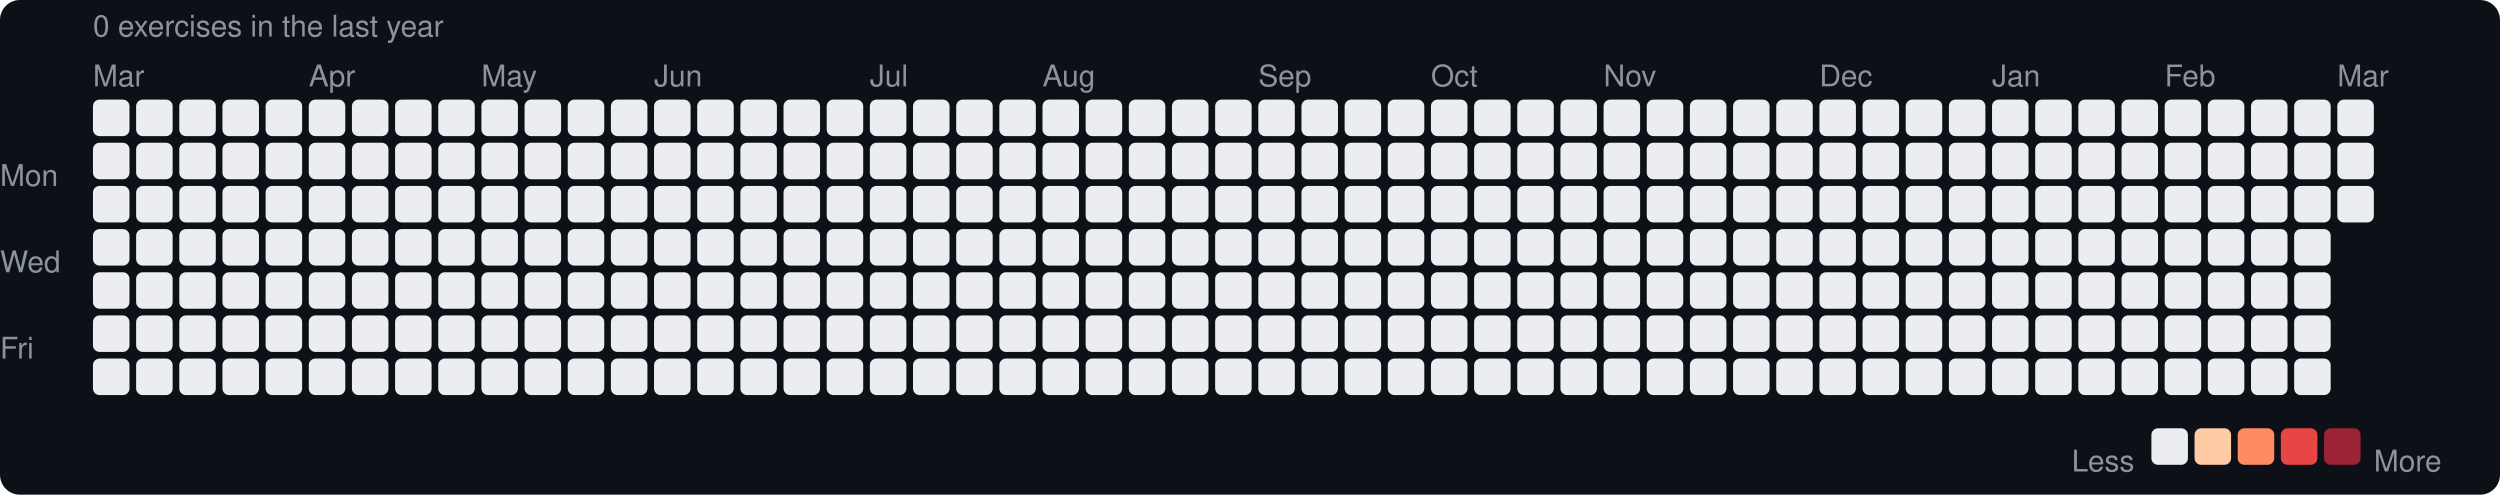
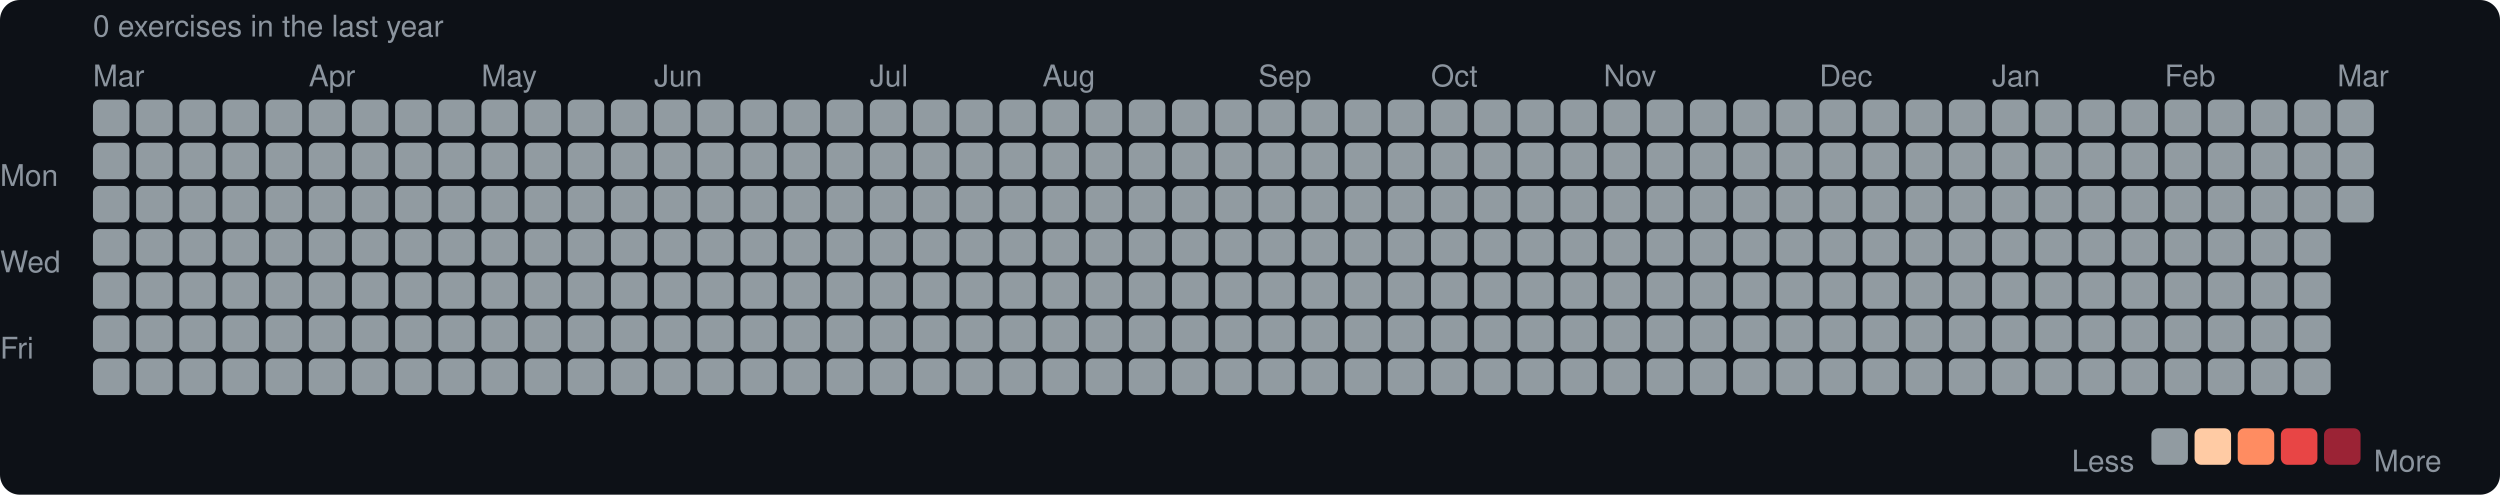
<svg xmlns="http://www.w3.org/2000/svg" width="753" height="149" viewBox="0 0 753 149">
  <rect width="753" height="149" rx="6" fill="#0d1117" />
  <style>text { font-family: -apple-system, BlinkMacSystemFont, "Segoe UI", Helvetica, Arial, sans-serif; fill: #8b949e; font-size: 9px; }</style>
  <text x="28" y="11" font-size="9">0 exercises in the last year</text>
  <text x="28" y="26">Mar</text>
  <text x="93" y="26">Apr</text>
  <text x="145" y="26">May</text>
  <text x="197" y="26">Jun</text>
  <text x="262" y="26">Jul</text>
  <text x="314" y="26">Aug</text>
  <text x="379" y="26">Sep</text>
  <text x="431" y="26">Oct</text>
  <text x="483" y="26">Nov</text>
  <text x="548" y="26">Dec</text>
  <text x="600" y="26">Jan</text>
  <text x="652" y="26">Feb</text>
  <text x="704" y="26">Mar</text>
  <text x="0" y="53" dominant-baseline="middle">Mon</text>
  <text x="0" y="79" dominant-baseline="middle">Wed</text>
  <text x="0" y="105" dominant-baseline="middle">Fri</text>
-   <rect x="28" y="30" width="11" height="11" rx="2" fill="#ebedf0" />
-   <rect x="28" y="43" width="11" height="11" rx="2" fill="#ebedf0" />
-   <rect x="28" y="56" width="11" height="11" rx="2" fill="#ebedf0" />
-   <rect x="28" y="69" width="11" height="11" rx="2" fill="#ebedf0" />
-   <rect x="28" y="82" width="11" height="11" rx="2" fill="#ebedf0" />
-   <rect x="28" y="95" width="11" height="11" rx="2" fill="#ebedf0" />
-   <rect x="28" y="108" width="11" height="11" rx="2" fill="#ebedf0" />
-   <rect x="41" y="30" width="11" height="11" rx="2" fill="#ebedf0" />
-   <rect x="41" y="43" width="11" height="11" rx="2" fill="#ebedf0" />
-   <rect x="41" y="56" width="11" height="11" rx="2" fill="#ebedf0" />
-   <rect x="41" y="69" width="11" height="11" rx="2" fill="#ebedf0" />
-   <rect x="41" y="82" width="11" height="11" rx="2" fill="#ebedf0" />
-   <rect x="41" y="95" width="11" height="11" rx="2" fill="#ebedf0" />
-   <rect x="41" y="108" width="11" height="11" rx="2" fill="#ebedf0" />
-   <rect x="54" y="30" width="11" height="11" rx="2" fill="#ebedf0" />
-   <rect x="54" y="43" width="11" height="11" rx="2" fill="#ebedf0" />
-   <rect x="54" y="56" width="11" height="11" rx="2" fill="#ebedf0" />
-   <rect x="54" y="69" width="11" height="11" rx="2" fill="#ebedf0" />
-   <rect x="54" y="82" width="11" height="11" rx="2" fill="#ebedf0" />
-   <rect x="54" y="95" width="11" height="11" rx="2" fill="#ebedf0" />
-   <rect x="54" y="108" width="11" height="11" rx="2" fill="#ebedf0" />
-   <rect x="67" y="30" width="11" height="11" rx="2" fill="#ebedf0" />
-   <rect x="67" y="43" width="11" height="11" rx="2" fill="#ebedf0" />
-   <rect x="67" y="56" width="11" height="11" rx="2" fill="#ebedf0" />
-   <rect x="67" y="69" width="11" height="11" rx="2" fill="#ebedf0" />
-   <rect x="67" y="82" width="11" height="11" rx="2" fill="#ebedf0" />
-   <rect x="67" y="95" width="11" height="11" rx="2" fill="#ebedf0" />
-   <rect x="67" y="108" width="11" height="11" rx="2" fill="#ebedf0" />
-   <rect x="80" y="30" width="11" height="11" rx="2" fill="#ebedf0" />
-   <rect x="80" y="43" width="11" height="11" rx="2" fill="#ebedf0" />
-   <rect x="80" y="56" width="11" height="11" rx="2" fill="#ebedf0" />
-   <rect x="80" y="69" width="11" height="11" rx="2" fill="#ebedf0" />
-   <rect x="80" y="82" width="11" height="11" rx="2" fill="#ebedf0" />
-   <rect x="80" y="95" width="11" height="11" rx="2" fill="#ebedf0" />
-   <rect x="80" y="108" width="11" height="11" rx="2" fill="#ebedf0" />
-   <rect x="93" y="30" width="11" height="11" rx="2" fill="#ebedf0" />
-   <rect x="93" y="43" width="11" height="11" rx="2" fill="#ebedf0" />
-   <rect x="93" y="56" width="11" height="11" rx="2" fill="#ebedf0" />
-   <rect x="93" y="69" width="11" height="11" rx="2" fill="#ebedf0" />
-   <rect x="93" y="82" width="11" height="11" rx="2" fill="#ebedf0" />
-   <rect x="93" y="95" width="11" height="11" rx="2" fill="#ebedf0" />
-   <rect x="93" y="108" width="11" height="11" rx="2" fill="#ebedf0" />
-   <rect x="106" y="30" width="11" height="11" rx="2" fill="#ebedf0" />
-   <rect x="106" y="43" width="11" height="11" rx="2" fill="#ebedf0" />
-   <rect x="106" y="56" width="11" height="11" rx="2" fill="#ebedf0" />
-   <rect x="106" y="69" width="11" height="11" rx="2" fill="#ebedf0" />
-   <rect x="106" y="82" width="11" height="11" rx="2" fill="#ebedf0" />
-   <rect x="106" y="95" width="11" height="11" rx="2" fill="#ebedf0" />
-   <rect x="106" y="108" width="11" height="11" rx="2" fill="#ebedf0" />
-   <rect x="119" y="30" width="11" height="11" rx="2" fill="#ebedf0" />
-   <rect x="119" y="43" width="11" height="11" rx="2" fill="#ebedf0" />
-   <rect x="119" y="56" width="11" height="11" rx="2" fill="#ebedf0" />
-   <rect x="119" y="69" width="11" height="11" rx="2" fill="#ebedf0" />
-   <rect x="119" y="82" width="11" height="11" rx="2" fill="#ebedf0" />
-   <rect x="119" y="95" width="11" height="11" rx="2" fill="#ebedf0" />
-   <rect x="119" y="108" width="11" height="11" rx="2" fill="#ebedf0" />
-   <rect x="132" y="30" width="11" height="11" rx="2" fill="#ebedf0" />
-   <rect x="132" y="43" width="11" height="11" rx="2" fill="#ebedf0" />
-   <rect x="132" y="56" width="11" height="11" rx="2" fill="#ebedf0" />
-   <rect x="132" y="69" width="11" height="11" rx="2" fill="#ebedf0" />
-   <rect x="132" y="82" width="11" height="11" rx="2" fill="#ebedf0" />
-   <rect x="132" y="95" width="11" height="11" rx="2" fill="#ebedf0" />
-   <rect x="132" y="108" width="11" height="11" rx="2" fill="#ebedf0" />
-   <rect x="145" y="30" width="11" height="11" rx="2" fill="#ebedf0" />
-   <rect x="145" y="43" width="11" height="11" rx="2" fill="#ebedf0" />
-   <rect x="145" y="56" width="11" height="11" rx="2" fill="#ebedf0" />
-   <rect x="145" y="69" width="11" height="11" rx="2" fill="#ebedf0" />
-   <rect x="145" y="82" width="11" height="11" rx="2" fill="#ebedf0" />
-   <rect x="145" y="95" width="11" height="11" rx="2" fill="#ebedf0" />
-   <rect x="145" y="108" width="11" height="11" rx="2" fill="#ebedf0" />
-   <rect x="158" y="30" width="11" height="11" rx="2" fill="#ebedf0" />
-   <rect x="158" y="43" width="11" height="11" rx="2" fill="#ebedf0" />
-   <rect x="158" y="56" width="11" height="11" rx="2" fill="#ebedf0" />
-   <rect x="158" y="69" width="11" height="11" rx="2" fill="#ebedf0" />
-   <rect x="158" y="82" width="11" height="11" rx="2" fill="#ebedf0" />
-   <rect x="158" y="95" width="11" height="11" rx="2" fill="#ebedf0" />
-   <rect x="158" y="108" width="11" height="11" rx="2" fill="#ebedf0" />
-   <rect x="171" y="30" width="11" height="11" rx="2" fill="#ebedf0" />
-   <rect x="171" y="43" width="11" height="11" rx="2" fill="#ebedf0" />
-   <rect x="171" y="56" width="11" height="11" rx="2" fill="#ebedf0" />
-   <rect x="171" y="69" width="11" height="11" rx="2" fill="#ebedf0" />
-   <rect x="171" y="82" width="11" height="11" rx="2" fill="#ebedf0" />
-   <rect x="171" y="95" width="11" height="11" rx="2" fill="#ebedf0" />
-   <rect x="171" y="108" width="11" height="11" rx="2" fill="#ebedf0" />
-   <rect x="184" y="30" width="11" height="11" rx="2" fill="#ebedf0" />
-   <rect x="184" y="43" width="11" height="11" rx="2" fill="#ebedf0" />
-   <rect x="184" y="56" width="11" height="11" rx="2" fill="#ebedf0" />
-   <rect x="184" y="69" width="11" height="11" rx="2" fill="#ebedf0" />
-   <rect x="184" y="82" width="11" height="11" rx="2" fill="#ebedf0" />
-   <rect x="184" y="95" width="11" height="11" rx="2" fill="#ebedf0" />
-   <rect x="184" y="108" width="11" height="11" rx="2" fill="#ebedf0" />
-   <rect x="197" y="30" width="11" height="11" rx="2" fill="#ebedf0" />
-   <rect x="197" y="43" width="11" height="11" rx="2" fill="#ebedf0" />
-   <rect x="197" y="56" width="11" height="11" rx="2" fill="#ebedf0" />
-   <rect x="197" y="69" width="11" height="11" rx="2" fill="#ebedf0" />
-   <rect x="197" y="82" width="11" height="11" rx="2" fill="#ebedf0" />
-   <rect x="197" y="95" width="11" height="11" rx="2" fill="#ebedf0" />
-   <rect x="197" y="108" width="11" height="11" rx="2" fill="#ebedf0" />
-   <rect x="210" y="30" width="11" height="11" rx="2" fill="#ebedf0" />
-   <rect x="210" y="43" width="11" height="11" rx="2" fill="#ebedf0" />
-   <rect x="210" y="56" width="11" height="11" rx="2" fill="#ebedf0" />
-   <rect x="210" y="69" width="11" height="11" rx="2" fill="#ebedf0" />
-   <rect x="210" y="82" width="11" height="11" rx="2" fill="#ebedf0" />
-   <rect x="210" y="95" width="11" height="11" rx="2" fill="#ebedf0" />
-   <rect x="210" y="108" width="11" height="11" rx="2" fill="#ebedf0" />
-   <rect x="223" y="30" width="11" height="11" rx="2" fill="#ebedf0" />
-   <rect x="223" y="43" width="11" height="11" rx="2" fill="#ebedf0" />
-   <rect x="223" y="56" width="11" height="11" rx="2" fill="#ebedf0" />
-   <rect x="223" y="69" width="11" height="11" rx="2" fill="#ebedf0" />
-   <rect x="223" y="82" width="11" height="11" rx="2" fill="#ebedf0" />
-   <rect x="223" y="95" width="11" height="11" rx="2" fill="#ebedf0" />
-   <rect x="223" y="108" width="11" height="11" rx="2" fill="#ebedf0" />
-   <rect x="236" y="30" width="11" height="11" rx="2" fill="#ebedf0" />
-   <rect x="236" y="43" width="11" height="11" rx="2" fill="#ebedf0" />
-   <rect x="236" y="56" width="11" height="11" rx="2" fill="#ebedf0" />
-   <rect x="236" y="69" width="11" height="11" rx="2" fill="#ebedf0" />
-   <rect x="236" y="82" width="11" height="11" rx="2" fill="#ebedf0" />
-   <rect x="236" y="95" width="11" height="11" rx="2" fill="#ebedf0" />
-   <rect x="236" y="108" width="11" height="11" rx="2" fill="#ebedf0" />
-   <rect x="249" y="30" width="11" height="11" rx="2" fill="#ebedf0" />
-   <rect x="249" y="43" width="11" height="11" rx="2" fill="#ebedf0" />
-   <rect x="249" y="56" width="11" height="11" rx="2" fill="#ebedf0" />
-   <rect x="249" y="69" width="11" height="11" rx="2" fill="#ebedf0" />
-   <rect x="249" y="82" width="11" height="11" rx="2" fill="#ebedf0" />
-   <rect x="249" y="95" width="11" height="11" rx="2" fill="#ebedf0" />
-   <rect x="249" y="108" width="11" height="11" rx="2" fill="#ebedf0" />
-   <rect x="262" y="30" width="11" height="11" rx="2" fill="#ebedf0" />
-   <rect x="262" y="43" width="11" height="11" rx="2" fill="#ebedf0" />
-   <rect x="262" y="56" width="11" height="11" rx="2" fill="#ebedf0" />
-   <rect x="262" y="69" width="11" height="11" rx="2" fill="#ebedf0" />
-   <rect x="262" y="82" width="11" height="11" rx="2" fill="#ebedf0" />
-   <rect x="262" y="95" width="11" height="11" rx="2" fill="#ebedf0" />
-   <rect x="262" y="108" width="11" height="11" rx="2" fill="#ebedf0" />
-   <rect x="275" y="30" width="11" height="11" rx="2" fill="#ebedf0" />
-   <rect x="275" y="43" width="11" height="11" rx="2" fill="#ebedf0" />
-   <rect x="275" y="56" width="11" height="11" rx="2" fill="#ebedf0" />
-   <rect x="275" y="69" width="11" height="11" rx="2" fill="#ebedf0" />
-   <rect x="275" y="82" width="11" height="11" rx="2" fill="#ebedf0" />
-   <rect x="275" y="95" width="11" height="11" rx="2" fill="#ebedf0" />
-   <rect x="275" y="108" width="11" height="11" rx="2" fill="#ebedf0" />
-   <rect x="288" y="30" width="11" height="11" rx="2" fill="#ebedf0" />
-   <rect x="288" y="43" width="11" height="11" rx="2" fill="#ebedf0" />
-   <rect x="288" y="56" width="11" height="11" rx="2" fill="#ebedf0" />
-   <rect x="288" y="69" width="11" height="11" rx="2" fill="#ebedf0" />
-   <rect x="288" y="82" width="11" height="11" rx="2" fill="#ebedf0" />
-   <rect x="288" y="95" width="11" height="11" rx="2" fill="#ebedf0" />
-   <rect x="288" y="108" width="11" height="11" rx="2" fill="#ebedf0" />
-   <rect x="301" y="30" width="11" height="11" rx="2" fill="#ebedf0" />
-   <rect x="301" y="43" width="11" height="11" rx="2" fill="#ebedf0" />
-   <rect x="301" y="56" width="11" height="11" rx="2" fill="#ebedf0" />
-   <rect x="301" y="69" width="11" height="11" rx="2" fill="#ebedf0" />
-   <rect x="301" y="82" width="11" height="11" rx="2" fill="#ebedf0" />
-   <rect x="301" y="95" width="11" height="11" rx="2" fill="#ebedf0" />
-   <rect x="301" y="108" width="11" height="11" rx="2" fill="#ebedf0" />
-   <rect x="314" y="30" width="11" height="11" rx="2" fill="#ebedf0" />
-   <rect x="314" y="43" width="11" height="11" rx="2" fill="#ebedf0" />
-   <rect x="314" y="56" width="11" height="11" rx="2" fill="#ebedf0" />
-   <rect x="314" y="69" width="11" height="11" rx="2" fill="#ebedf0" />
-   <rect x="314" y="82" width="11" height="11" rx="2" fill="#ebedf0" />
-   <rect x="314" y="95" width="11" height="11" rx="2" fill="#ebedf0" />
-   <rect x="314" y="108" width="11" height="11" rx="2" fill="#ebedf0" />
-   <rect x="327" y="30" width="11" height="11" rx="2" fill="#ebedf0" />
-   <rect x="327" y="43" width="11" height="11" rx="2" fill="#ebedf0" />
-   <rect x="327" y="56" width="11" height="11" rx="2" fill="#ebedf0" />
-   <rect x="327" y="69" width="11" height="11" rx="2" fill="#ebedf0" />
-   <rect x="327" y="82" width="11" height="11" rx="2" fill="#ebedf0" />
-   <rect x="327" y="95" width="11" height="11" rx="2" fill="#ebedf0" />
-   <rect x="327" y="108" width="11" height="11" rx="2" fill="#ebedf0" />
-   <rect x="340" y="30" width="11" height="11" rx="2" fill="#ebedf0" />
-   <rect x="340" y="43" width="11" height="11" rx="2" fill="#ebedf0" />
-   <rect x="340" y="56" width="11" height="11" rx="2" fill="#ebedf0" />
-   <rect x="340" y="69" width="11" height="11" rx="2" fill="#ebedf0" />
-   <rect x="340" y="82" width="11" height="11" rx="2" fill="#ebedf0" />
-   <rect x="340" y="95" width="11" height="11" rx="2" fill="#ebedf0" />
-   <rect x="340" y="108" width="11" height="11" rx="2" fill="#ebedf0" />
-   <rect x="353" y="30" width="11" height="11" rx="2" fill="#ebedf0" />
-   <rect x="353" y="43" width="11" height="11" rx="2" fill="#ebedf0" />
-   <rect x="353" y="56" width="11" height="11" rx="2" fill="#ebedf0" />
-   <rect x="353" y="69" width="11" height="11" rx="2" fill="#ebedf0" />
-   <rect x="353" y="82" width="11" height="11" rx="2" fill="#ebedf0" />
-   <rect x="353" y="95" width="11" height="11" rx="2" fill="#ebedf0" />
-   <rect x="353" y="108" width="11" height="11" rx="2" fill="#ebedf0" />
-   <rect x="366" y="30" width="11" height="11" rx="2" fill="#ebedf0" />
-   <rect x="366" y="43" width="11" height="11" rx="2" fill="#ebedf0" />
-   <rect x="366" y="56" width="11" height="11" rx="2" fill="#ebedf0" />
-   <rect x="366" y="69" width="11" height="11" rx="2" fill="#ebedf0" />
-   <rect x="366" y="82" width="11" height="11" rx="2" fill="#ebedf0" />
-   <rect x="366" y="95" width="11" height="11" rx="2" fill="#ebedf0" />
-   <rect x="366" y="108" width="11" height="11" rx="2" fill="#ebedf0" />
-   <rect x="379" y="30" width="11" height="11" rx="2" fill="#ebedf0" />
-   <rect x="379" y="43" width="11" height="11" rx="2" fill="#ebedf0" />
-   <rect x="379" y="56" width="11" height="11" rx="2" fill="#ebedf0" />
-   <rect x="379" y="69" width="11" height="11" rx="2" fill="#ebedf0" />
-   <rect x="379" y="82" width="11" height="11" rx="2" fill="#ebedf0" />
-   <rect x="379" y="95" width="11" height="11" rx="2" fill="#ebedf0" />
-   <rect x="379" y="108" width="11" height="11" rx="2" fill="#ebedf0" />
-   <rect x="392" y="30" width="11" height="11" rx="2" fill="#ebedf0" />
-   <rect x="392" y="43" width="11" height="11" rx="2" fill="#ebedf0" />
-   <rect x="392" y="56" width="11" height="11" rx="2" fill="#ebedf0" />
-   <rect x="392" y="69" width="11" height="11" rx="2" fill="#ebedf0" />
-   <rect x="392" y="82" width="11" height="11" rx="2" fill="#ebedf0" />
-   <rect x="392" y="95" width="11" height="11" rx="2" fill="#ebedf0" />
-   <rect x="392" y="108" width="11" height="11" rx="2" fill="#ebedf0" />
-   <rect x="405" y="30" width="11" height="11" rx="2" fill="#ebedf0" />
-   <rect x="405" y="43" width="11" height="11" rx="2" fill="#ebedf0" />
-   <rect x="405" y="56" width="11" height="11" rx="2" fill="#ebedf0" />
-   <rect x="405" y="69" width="11" height="11" rx="2" fill="#ebedf0" />
-   <rect x="405" y="82" width="11" height="11" rx="2" fill="#ebedf0" />
-   <rect x="405" y="95" width="11" height="11" rx="2" fill="#ebedf0" />
-   <rect x="405" y="108" width="11" height="11" rx="2" fill="#ebedf0" />
-   <rect x="418" y="30" width="11" height="11" rx="2" fill="#ebedf0" />
-   <rect x="418" y="43" width="11" height="11" rx="2" fill="#ebedf0" />
-   <rect x="418" y="56" width="11" height="11" rx="2" fill="#ebedf0" />
-   <rect x="418" y="69" width="11" height="11" rx="2" fill="#ebedf0" />
-   <rect x="418" y="82" width="11" height="11" rx="2" fill="#ebedf0" />
-   <rect x="418" y="95" width="11" height="11" rx="2" fill="#ebedf0" />
-   <rect x="418" y="108" width="11" height="11" rx="2" fill="#ebedf0" />
-   <rect x="431" y="30" width="11" height="11" rx="2" fill="#ebedf0" />
-   <rect x="431" y="43" width="11" height="11" rx="2" fill="#ebedf0" />
-   <rect x="431" y="56" width="11" height="11" rx="2" fill="#ebedf0" />
-   <rect x="431" y="69" width="11" height="11" rx="2" fill="#ebedf0" />
-   <rect x="431" y="82" width="11" height="11" rx="2" fill="#ebedf0" />
-   <rect x="431" y="95" width="11" height="11" rx="2" fill="#ebedf0" />
-   <rect x="431" y="108" width="11" height="11" rx="2" fill="#ebedf0" />
-   <rect x="444" y="30" width="11" height="11" rx="2" fill="#ebedf0" />
-   <rect x="444" y="43" width="11" height="11" rx="2" fill="#ebedf0" />
-   <rect x="444" y="56" width="11" height="11" rx="2" fill="#ebedf0" />
-   <rect x="444" y="69" width="11" height="11" rx="2" fill="#ebedf0" />
-   <rect x="444" y="82" width="11" height="11" rx="2" fill="#ebedf0" />
-   <rect x="444" y="95" width="11" height="11" rx="2" fill="#ebedf0" />
-   <rect x="444" y="108" width="11" height="11" rx="2" fill="#ebedf0" />
-   <rect x="457" y="30" width="11" height="11" rx="2" fill="#ebedf0" />
-   <rect x="457" y="43" width="11" height="11" rx="2" fill="#ebedf0" />
-   <rect x="457" y="56" width="11" height="11" rx="2" fill="#ebedf0" />
-   <rect x="457" y="69" width="11" height="11" rx="2" fill="#ebedf0" />
-   <rect x="457" y="82" width="11" height="11" rx="2" fill="#ebedf0" />
-   <rect x="457" y="95" width="11" height="11" rx="2" fill="#ebedf0" />
-   <rect x="457" y="108" width="11" height="11" rx="2" fill="#ebedf0" />
-   <rect x="470" y="30" width="11" height="11" rx="2" fill="#ebedf0" />
-   <rect x="470" y="43" width="11" height="11" rx="2" fill="#ebedf0" />
-   <rect x="470" y="56" width="11" height="11" rx="2" fill="#ebedf0" />
-   <rect x="470" y="69" width="11" height="11" rx="2" fill="#ebedf0" />
-   <rect x="470" y="82" width="11" height="11" rx="2" fill="#ebedf0" />
-   <rect x="470" y="95" width="11" height="11" rx="2" fill="#ebedf0" />
-   <rect x="470" y="108" width="11" height="11" rx="2" fill="#ebedf0" />
-   <rect x="483" y="30" width="11" height="11" rx="2" fill="#ebedf0" />
-   <rect x="483" y="43" width="11" height="11" rx="2" fill="#ebedf0" />
-   <rect x="483" y="56" width="11" height="11" rx="2" fill="#ebedf0" />
-   <rect x="483" y="69" width="11" height="11" rx="2" fill="#ebedf0" />
-   <rect x="483" y="82" width="11" height="11" rx="2" fill="#ebedf0" />
-   <rect x="483" y="95" width="11" height="11" rx="2" fill="#ebedf0" />
-   <rect x="483" y="108" width="11" height="11" rx="2" fill="#ebedf0" />
-   <rect x="496" y="30" width="11" height="11" rx="2" fill="#ebedf0" />
-   <rect x="496" y="43" width="11" height="11" rx="2" fill="#ebedf0" />
-   <rect x="496" y="56" width="11" height="11" rx="2" fill="#ebedf0" />
-   <rect x="496" y="69" width="11" height="11" rx="2" fill="#ebedf0" />
-   <rect x="496" y="82" width="11" height="11" rx="2" fill="#ebedf0" />
-   <rect x="496" y="95" width="11" height="11" rx="2" fill="#ebedf0" />
-   <rect x="496" y="108" width="11" height="11" rx="2" fill="#ebedf0" />
-   <rect x="509" y="30" width="11" height="11" rx="2" fill="#ebedf0" />
-   <rect x="509" y="43" width="11" height="11" rx="2" fill="#ebedf0" />
-   <rect x="509" y="56" width="11" height="11" rx="2" fill="#ebedf0" />
-   <rect x="509" y="69" width="11" height="11" rx="2" fill="#ebedf0" />
-   <rect x="509" y="82" width="11" height="11" rx="2" fill="#ebedf0" />
-   <rect x="509" y="95" width="11" height="11" rx="2" fill="#ebedf0" />
-   <rect x="509" y="108" width="11" height="11" rx="2" fill="#ebedf0" />
-   <rect x="522" y="30" width="11" height="11" rx="2" fill="#ebedf0" />
-   <rect x="522" y="43" width="11" height="11" rx="2" fill="#ebedf0" />
-   <rect x="522" y="56" width="11" height="11" rx="2" fill="#ebedf0" />
-   <rect x="522" y="69" width="11" height="11" rx="2" fill="#ebedf0" />
-   <rect x="522" y="82" width="11" height="11" rx="2" fill="#ebedf0" />
-   <rect x="522" y="95" width="11" height="11" rx="2" fill="#ebedf0" />
-   <rect x="522" y="108" width="11" height="11" rx="2" fill="#ebedf0" />
-   <rect x="535" y="30" width="11" height="11" rx="2" fill="#ebedf0" />
-   <rect x="535" y="43" width="11" height="11" rx="2" fill="#ebedf0" />
-   <rect x="535" y="56" width="11" height="11" rx="2" fill="#ebedf0" />
-   <rect x="535" y="69" width="11" height="11" rx="2" fill="#ebedf0" />
-   <rect x="535" y="82" width="11" height="11" rx="2" fill="#ebedf0" />
-   <rect x="535" y="95" width="11" height="11" rx="2" fill="#ebedf0" />
-   <rect x="535" y="108" width="11" height="11" rx="2" fill="#ebedf0" />
-   <rect x="548" y="30" width="11" height="11" rx="2" fill="#ebedf0" />
-   <rect x="548" y="43" width="11" height="11" rx="2" fill="#ebedf0" />
-   <rect x="548" y="56" width="11" height="11" rx="2" fill="#ebedf0" />
-   <rect x="548" y="69" width="11" height="11" rx="2" fill="#ebedf0" />
-   <rect x="548" y="82" width="11" height="11" rx="2" fill="#ebedf0" />
-   <rect x="548" y="95" width="11" height="11" rx="2" fill="#ebedf0" />
-   <rect x="548" y="108" width="11" height="11" rx="2" fill="#ebedf0" />
-   <rect x="561" y="30" width="11" height="11" rx="2" fill="#ebedf0" />
-   <rect x="561" y="43" width="11" height="11" rx="2" fill="#ebedf0" />
-   <rect x="561" y="56" width="11" height="11" rx="2" fill="#ebedf0" />
-   <rect x="561" y="69" width="11" height="11" rx="2" fill="#ebedf0" />
-   <rect x="561" y="82" width="11" height="11" rx="2" fill="#ebedf0" />
-   <rect x="561" y="95" width="11" height="11" rx="2" fill="#ebedf0" />
-   <rect x="561" y="108" width="11" height="11" rx="2" fill="#ebedf0" />
-   <rect x="574" y="30" width="11" height="11" rx="2" fill="#ebedf0" />
-   <rect x="574" y="43" width="11" height="11" rx="2" fill="#ebedf0" />
-   <rect x="574" y="56" width="11" height="11" rx="2" fill="#ebedf0" />
-   <rect x="574" y="69" width="11" height="11" rx="2" fill="#ebedf0" />
-   <rect x="574" y="82" width="11" height="11" rx="2" fill="#ebedf0" />
-   <rect x="574" y="95" width="11" height="11" rx="2" fill="#ebedf0" />
-   <rect x="574" y="108" width="11" height="11" rx="2" fill="#ebedf0" />
-   <rect x="587" y="30" width="11" height="11" rx="2" fill="#ebedf0" />
-   <rect x="587" y="43" width="11" height="11" rx="2" fill="#ebedf0" />
-   <rect x="587" y="56" width="11" height="11" rx="2" fill="#ebedf0" />
-   <rect x="587" y="69" width="11" height="11" rx="2" fill="#ebedf0" />
-   <rect x="587" y="82" width="11" height="11" rx="2" fill="#ebedf0" />
-   <rect x="587" y="95" width="11" height="11" rx="2" fill="#ebedf0" />
-   <rect x="587" y="108" width="11" height="11" rx="2" fill="#ebedf0" />
-   <rect x="600" y="30" width="11" height="11" rx="2" fill="#ebedf0" />
-   <rect x="600" y="43" width="11" height="11" rx="2" fill="#ebedf0" />
-   <rect x="600" y="56" width="11" height="11" rx="2" fill="#ebedf0" />
-   <rect x="600" y="69" width="11" height="11" rx="2" fill="#ebedf0" />
-   <rect x="600" y="82" width="11" height="11" rx="2" fill="#ebedf0" />
-   <rect x="600" y="95" width="11" height="11" rx="2" fill="#ebedf0" />
-   <rect x="600" y="108" width="11" height="11" rx="2" fill="#ebedf0" />
-   <rect x="613" y="30" width="11" height="11" rx="2" fill="#ebedf0" />
-   <rect x="613" y="43" width="11" height="11" rx="2" fill="#ebedf0" />
-   <rect x="613" y="56" width="11" height="11" rx="2" fill="#ebedf0" />
-   <rect x="613" y="69" width="11" height="11" rx="2" fill="#ebedf0" />
-   <rect x="613" y="82" width="11" height="11" rx="2" fill="#ebedf0" />
-   <rect x="613" y="95" width="11" height="11" rx="2" fill="#ebedf0" />
-   <rect x="613" y="108" width="11" height="11" rx="2" fill="#ebedf0" />
-   <rect x="626" y="30" width="11" height="11" rx="2" fill="#ebedf0" />
-   <rect x="626" y="43" width="11" height="11" rx="2" fill="#ebedf0" />
-   <rect x="626" y="56" width="11" height="11" rx="2" fill="#ebedf0" />
-   <rect x="626" y="69" width="11" height="11" rx="2" fill="#ebedf0" />
-   <rect x="626" y="82" width="11" height="11" rx="2" fill="#ebedf0" />
-   <rect x="626" y="95" width="11" height="11" rx="2" fill="#ebedf0" />
-   <rect x="626" y="108" width="11" height="11" rx="2" fill="#ebedf0" />
-   <rect x="639" y="30" width="11" height="11" rx="2" fill="#ebedf0" />
-   <rect x="639" y="43" width="11" height="11" rx="2" fill="#ebedf0" />
-   <rect x="639" y="56" width="11" height="11" rx="2" fill="#ebedf0" />
-   <rect x="639" y="69" width="11" height="11" rx="2" fill="#ebedf0" />
-   <rect x="639" y="82" width="11" height="11" rx="2" fill="#ebedf0" />
-   <rect x="639" y="95" width="11" height="11" rx="2" fill="#ebedf0" />
-   <rect x="639" y="108" width="11" height="11" rx="2" fill="#ebedf0" />
-   <rect x="652" y="30" width="11" height="11" rx="2" fill="#ebedf0" />
-   <rect x="652" y="43" width="11" height="11" rx="2" fill="#ebedf0" />
-   <rect x="652" y="56" width="11" height="11" rx="2" fill="#ebedf0" />
-   <rect x="652" y="69" width="11" height="11" rx="2" fill="#ebedf0" />
-   <rect x="652" y="82" width="11" height="11" rx="2" fill="#ebedf0" />
-   <rect x="652" y="95" width="11" height="11" rx="2" fill="#ebedf0" />
-   <rect x="652" y="108" width="11" height="11" rx="2" fill="#ebedf0" />
-   <rect x="665" y="30" width="11" height="11" rx="2" fill="#ebedf0" />
-   <rect x="665" y="43" width="11" height="11" rx="2" fill="#ebedf0" />
-   <rect x="665" y="56" width="11" height="11" rx="2" fill="#ebedf0" />
-   <rect x="665" y="69" width="11" height="11" rx="2" fill="#ebedf0" />
-   <rect x="665" y="82" width="11" height="11" rx="2" fill="#ebedf0" />
-   <rect x="665" y="95" width="11" height="11" rx="2" fill="#ebedf0" />
-   <rect x="665" y="108" width="11" height="11" rx="2" fill="#ebedf0" />
-   <rect x="678" y="30" width="11" height="11" rx="2" fill="#ebedf0" />
-   <rect x="678" y="43" width="11" height="11" rx="2" fill="#ebedf0" />
-   <rect x="678" y="56" width="11" height="11" rx="2" fill="#ebedf0" />
-   <rect x="678" y="69" width="11" height="11" rx="2" fill="#ebedf0" />
-   <rect x="678" y="82" width="11" height="11" rx="2" fill="#ebedf0" />
-   <rect x="678" y="95" width="11" height="11" rx="2" fill="#ebedf0" />
-   <rect x="678" y="108" width="11" height="11" rx="2" fill="#ebedf0" />
-   <rect x="691" y="30" width="11" height="11" rx="2" fill="#ebedf0" />
-   <rect x="691" y="43" width="11" height="11" rx="2" fill="#ebedf0" />
-   <rect x="691" y="56" width="11" height="11" rx="2" fill="#ebedf0" />
-   <rect x="691" y="69" width="11" height="11" rx="2" fill="#ebedf0" />
-   <rect x="691" y="82" width="11" height="11" rx="2" fill="#ebedf0" />
-   <rect x="691" y="95" width="11" height="11" rx="2" fill="#ebedf0" />
-   <rect x="691" y="108" width="11" height="11" rx="2" fill="#ebedf0" />
-   <rect x="704" y="30" width="11" height="11" rx="2" fill="#ebedf0" />
-   <rect x="704" y="43" width="11" height="11" rx="2" fill="#ebedf0" />
-   <rect x="704" y="56" width="11" height="11" rx="2" fill="#ebedf0" />
+   <rect x="28" y="30" width="11" height="11" rx="2" fill="#919ba1" />
+   <rect x="28" y="43" width="11" height="11" rx="2" fill="#919ba1" />
+   <rect x="28" y="56" width="11" height="11" rx="2" fill="#919ba1" />
+   <rect x="28" y="69" width="11" height="11" rx="2" fill="#919ba1" />
+   <rect x="28" y="82" width="11" height="11" rx="2" fill="#919ba1" />
+   <rect x="28" y="95" width="11" height="11" rx="2" fill="#919ba1" />
+   <rect x="28" y="108" width="11" height="11" rx="2" fill="#919ba1" />
+   <rect x="41" y="30" width="11" height="11" rx="2" fill="#919ba1" />
+   <rect x="41" y="43" width="11" height="11" rx="2" fill="#919ba1" />
+   <rect x="41" y="56" width="11" height="11" rx="2" fill="#919ba1" />
+   <rect x="41" y="69" width="11" height="11" rx="2" fill="#919ba1" />
+   <rect x="41" y="82" width="11" height="11" rx="2" fill="#919ba1" />
+   <rect x="41" y="95" width="11" height="11" rx="2" fill="#919ba1" />
+   <rect x="41" y="108" width="11" height="11" rx="2" fill="#919ba1" />
+   <rect x="54" y="30" width="11" height="11" rx="2" fill="#919ba1" />
+   <rect x="54" y="43" width="11" height="11" rx="2" fill="#919ba1" />
+   <rect x="54" y="56" width="11" height="11" rx="2" fill="#919ba1" />
+   <rect x="54" y="69" width="11" height="11" rx="2" fill="#919ba1" />
+   <rect x="54" y="82" width="11" height="11" rx="2" fill="#919ba1" />
+   <rect x="54" y="95" width="11" height="11" rx="2" fill="#919ba1" />
+   <rect x="54" y="108" width="11" height="11" rx="2" fill="#919ba1" />
+   <rect x="67" y="30" width="11" height="11" rx="2" fill="#919ba1" />
+   <rect x="67" y="43" width="11" height="11" rx="2" fill="#919ba1" />
+   <rect x="67" y="56" width="11" height="11" rx="2" fill="#919ba1" />
+   <rect x="67" y="69" width="11" height="11" rx="2" fill="#919ba1" />
+   <rect x="67" y="82" width="11" height="11" rx="2" fill="#919ba1" />
+   <rect x="67" y="95" width="11" height="11" rx="2" fill="#919ba1" />
+   <rect x="67" y="108" width="11" height="11" rx="2" fill="#919ba1" />
+   <rect x="80" y="30" width="11" height="11" rx="2" fill="#919ba1" />
+   <rect x="80" y="43" width="11" height="11" rx="2" fill="#919ba1" />
+   <rect x="80" y="56" width="11" height="11" rx="2" fill="#919ba1" />
+   <rect x="80" y="69" width="11" height="11" rx="2" fill="#919ba1" />
+   <rect x="80" y="82" width="11" height="11" rx="2" fill="#919ba1" />
+   <rect x="80" y="95" width="11" height="11" rx="2" fill="#919ba1" />
+   <rect x="80" y="108" width="11" height="11" rx="2" fill="#919ba1" />
+   <rect x="93" y="30" width="11" height="11" rx="2" fill="#919ba1" />
+   <rect x="93" y="43" width="11" height="11" rx="2" fill="#919ba1" />
+   <rect x="93" y="56" width="11" height="11" rx="2" fill="#919ba1" />
+   <rect x="93" y="69" width="11" height="11" rx="2" fill="#919ba1" />
+   <rect x="93" y="82" width="11" height="11" rx="2" fill="#919ba1" />
+   <rect x="93" y="95" width="11" height="11" rx="2" fill="#919ba1" />
+   <rect x="93" y="108" width="11" height="11" rx="2" fill="#919ba1" />
+   <rect x="106" y="30" width="11" height="11" rx="2" fill="#919ba1" />
+   <rect x="106" y="43" width="11" height="11" rx="2" fill="#919ba1" />
+   <rect x="106" y="56" width="11" height="11" rx="2" fill="#919ba1" />
+   <rect x="106" y="69" width="11" height="11" rx="2" fill="#919ba1" />
+   <rect x="106" y="82" width="11" height="11" rx="2" fill="#919ba1" />
+   <rect x="106" y="95" width="11" height="11" rx="2" fill="#919ba1" />
+   <rect x="106" y="108" width="11" height="11" rx="2" fill="#919ba1" />
+   <rect x="119" y="30" width="11" height="11" rx="2" fill="#919ba1" />
+   <rect x="119" y="43" width="11" height="11" rx="2" fill="#919ba1" />
+   <rect x="119" y="56" width="11" height="11" rx="2" fill="#919ba1" />
+   <rect x="119" y="69" width="11" height="11" rx="2" fill="#919ba1" />
+   <rect x="119" y="82" width="11" height="11" rx="2" fill="#919ba1" />
+   <rect x="119" y="95" width="11" height="11" rx="2" fill="#919ba1" />
+   <rect x="119" y="108" width="11" height="11" rx="2" fill="#919ba1" />
+   <rect x="132" y="30" width="11" height="11" rx="2" fill="#919ba1" />
+   <rect x="132" y="43" width="11" height="11" rx="2" fill="#919ba1" />
+   <rect x="132" y="56" width="11" height="11" rx="2" fill="#919ba1" />
+   <rect x="132" y="69" width="11" height="11" rx="2" fill="#919ba1" />
+   <rect x="132" y="82" width="11" height="11" rx="2" fill="#919ba1" />
+   <rect x="132" y="95" width="11" height="11" rx="2" fill="#919ba1" />
+   <rect x="132" y="108" width="11" height="11" rx="2" fill="#919ba1" />
+   <rect x="145" y="30" width="11" height="11" rx="2" fill="#919ba1" />
+   <rect x="145" y="43" width="11" height="11" rx="2" fill="#919ba1" />
+   <rect x="145" y="56" width="11" height="11" rx="2" fill="#919ba1" />
+   <rect x="145" y="69" width="11" height="11" rx="2" fill="#919ba1" />
+   <rect x="145" y="82" width="11" height="11" rx="2" fill="#919ba1" />
+   <rect x="145" y="95" width="11" height="11" rx="2" fill="#919ba1" />
+   <rect x="145" y="108" width="11" height="11" rx="2" fill="#919ba1" />
+   <rect x="158" y="30" width="11" height="11" rx="2" fill="#919ba1" />
+   <rect x="158" y="43" width="11" height="11" rx="2" fill="#919ba1" />
+   <rect x="158" y="56" width="11" height="11" rx="2" fill="#919ba1" />
+   <rect x="158" y="69" width="11" height="11" rx="2" fill="#919ba1" />
+   <rect x="158" y="82" width="11" height="11" rx="2" fill="#919ba1" />
+   <rect x="158" y="95" width="11" height="11" rx="2" fill="#919ba1" />
+   <rect x="158" y="108" width="11" height="11" rx="2" fill="#919ba1" />
+   <rect x="171" y="30" width="11" height="11" rx="2" fill="#919ba1" />
+   <rect x="171" y="43" width="11" height="11" rx="2" fill="#919ba1" />
+   <rect x="171" y="56" width="11" height="11" rx="2" fill="#919ba1" />
+   <rect x="171" y="69" width="11" height="11" rx="2" fill="#919ba1" />
+   <rect x="171" y="82" width="11" height="11" rx="2" fill="#919ba1" />
+   <rect x="171" y="95" width="11" height="11" rx="2" fill="#919ba1" />
+   <rect x="171" y="108" width="11" height="11" rx="2" fill="#919ba1" />
+   <rect x="184" y="30" width="11" height="11" rx="2" fill="#919ba1" />
+   <rect x="184" y="43" width="11" height="11" rx="2" fill="#919ba1" />
+   <rect x="184" y="56" width="11" height="11" rx="2" fill="#919ba1" />
+   <rect x="184" y="69" width="11" height="11" rx="2" fill="#919ba1" />
+   <rect x="184" y="82" width="11" height="11" rx="2" fill="#919ba1" />
+   <rect x="184" y="95" width="11" height="11" rx="2" fill="#919ba1" />
+   <rect x="184" y="108" width="11" height="11" rx="2" fill="#919ba1" />
+   <rect x="197" y="30" width="11" height="11" rx="2" fill="#919ba1" />
+   <rect x="197" y="43" width="11" height="11" rx="2" fill="#919ba1" />
+   <rect x="197" y="56" width="11" height="11" rx="2" fill="#919ba1" />
+   <rect x="197" y="69" width="11" height="11" rx="2" fill="#919ba1" />
+   <rect x="197" y="82" width="11" height="11" rx="2" fill="#919ba1" />
+   <rect x="197" y="95" width="11" height="11" rx="2" fill="#919ba1" />
+   <rect x="197" y="108" width="11" height="11" rx="2" fill="#919ba1" />
+   <rect x="210" y="30" width="11" height="11" rx="2" fill="#919ba1" />
+   <rect x="210" y="43" width="11" height="11" rx="2" fill="#919ba1" />
+   <rect x="210" y="56" width="11" height="11" rx="2" fill="#919ba1" />
+   <rect x="210" y="69" width="11" height="11" rx="2" fill="#919ba1" />
+   <rect x="210" y="82" width="11" height="11" rx="2" fill="#919ba1" />
+   <rect x="210" y="95" width="11" height="11" rx="2" fill="#919ba1" />
+   <rect x="210" y="108" width="11" height="11" rx="2" fill="#919ba1" />
+   <rect x="223" y="30" width="11" height="11" rx="2" fill="#919ba1" />
+   <rect x="223" y="43" width="11" height="11" rx="2" fill="#919ba1" />
+   <rect x="223" y="56" width="11" height="11" rx="2" fill="#919ba1" />
+   <rect x="223" y="69" width="11" height="11" rx="2" fill="#919ba1" />
+   <rect x="223" y="82" width="11" height="11" rx="2" fill="#919ba1" />
+   <rect x="223" y="95" width="11" height="11" rx="2" fill="#919ba1" />
+   <rect x="223" y="108" width="11" height="11" rx="2" fill="#919ba1" />
+   <rect x="236" y="30" width="11" height="11" rx="2" fill="#919ba1" />
+   <rect x="236" y="43" width="11" height="11" rx="2" fill="#919ba1" />
+   <rect x="236" y="56" width="11" height="11" rx="2" fill="#919ba1" />
+   <rect x="236" y="69" width="11" height="11" rx="2" fill="#919ba1" />
+   <rect x="236" y="82" width="11" height="11" rx="2" fill="#919ba1" />
+   <rect x="236" y="95" width="11" height="11" rx="2" fill="#919ba1" />
+   <rect x="236" y="108" width="11" height="11" rx="2" fill="#919ba1" />
+   <rect x="249" y="30" width="11" height="11" rx="2" fill="#919ba1" />
+   <rect x="249" y="43" width="11" height="11" rx="2" fill="#919ba1" />
+   <rect x="249" y="56" width="11" height="11" rx="2" fill="#919ba1" />
+   <rect x="249" y="69" width="11" height="11" rx="2" fill="#919ba1" />
+   <rect x="249" y="82" width="11" height="11" rx="2" fill="#919ba1" />
+   <rect x="249" y="95" width="11" height="11" rx="2" fill="#919ba1" />
+   <rect x="249" y="108" width="11" height="11" rx="2" fill="#919ba1" />
+   <rect x="262" y="30" width="11" height="11" rx="2" fill="#919ba1" />
+   <rect x="262" y="43" width="11" height="11" rx="2" fill="#919ba1" />
+   <rect x="262" y="56" width="11" height="11" rx="2" fill="#919ba1" />
+   <rect x="262" y="69" width="11" height="11" rx="2" fill="#919ba1" />
+   <rect x="262" y="82" width="11" height="11" rx="2" fill="#919ba1" />
+   <rect x="262" y="95" width="11" height="11" rx="2" fill="#919ba1" />
+   <rect x="262" y="108" width="11" height="11" rx="2" fill="#919ba1" />
+   <rect x="275" y="30" width="11" height="11" rx="2" fill="#919ba1" />
+   <rect x="275" y="43" width="11" height="11" rx="2" fill="#919ba1" />
+   <rect x="275" y="56" width="11" height="11" rx="2" fill="#919ba1" />
+   <rect x="275" y="69" width="11" height="11" rx="2" fill="#919ba1" />
+   <rect x="275" y="82" width="11" height="11" rx="2" fill="#919ba1" />
+   <rect x="275" y="95" width="11" height="11" rx="2" fill="#919ba1" />
+   <rect x="275" y="108" width="11" height="11" rx="2" fill="#919ba1" />
+   <rect x="288" y="30" width="11" height="11" rx="2" fill="#919ba1" />
+   <rect x="288" y="43" width="11" height="11" rx="2" fill="#919ba1" />
+   <rect x="288" y="56" width="11" height="11" rx="2" fill="#919ba1" />
+   <rect x="288" y="69" width="11" height="11" rx="2" fill="#919ba1" />
+   <rect x="288" y="82" width="11" height="11" rx="2" fill="#919ba1" />
+   <rect x="288" y="95" width="11" height="11" rx="2" fill="#919ba1" />
+   <rect x="288" y="108" width="11" height="11" rx="2" fill="#919ba1" />
+   <rect x="301" y="30" width="11" height="11" rx="2" fill="#919ba1" />
+   <rect x="301" y="43" width="11" height="11" rx="2" fill="#919ba1" />
+   <rect x="301" y="56" width="11" height="11" rx="2" fill="#919ba1" />
+   <rect x="301" y="69" width="11" height="11" rx="2" fill="#919ba1" />
+   <rect x="301" y="82" width="11" height="11" rx="2" fill="#919ba1" />
+   <rect x="301" y="95" width="11" height="11" rx="2" fill="#919ba1" />
+   <rect x="301" y="108" width="11" height="11" rx="2" fill="#919ba1" />
+   <rect x="314" y="30" width="11" height="11" rx="2" fill="#919ba1" />
+   <rect x="314" y="43" width="11" height="11" rx="2" fill="#919ba1" />
+   <rect x="314" y="56" width="11" height="11" rx="2" fill="#919ba1" />
+   <rect x="314" y="69" width="11" height="11" rx="2" fill="#919ba1" />
+   <rect x="314" y="82" width="11" height="11" rx="2" fill="#919ba1" />
+   <rect x="314" y="95" width="11" height="11" rx="2" fill="#919ba1" />
+   <rect x="314" y="108" width="11" height="11" rx="2" fill="#919ba1" />
+   <rect x="327" y="30" width="11" height="11" rx="2" fill="#919ba1" />
+   <rect x="327" y="43" width="11" height="11" rx="2" fill="#919ba1" />
+   <rect x="327" y="56" width="11" height="11" rx="2" fill="#919ba1" />
+   <rect x="327" y="69" width="11" height="11" rx="2" fill="#919ba1" />
+   <rect x="327" y="82" width="11" height="11" rx="2" fill="#919ba1" />
+   <rect x="327" y="95" width="11" height="11" rx="2" fill="#919ba1" />
+   <rect x="327" y="108" width="11" height="11" rx="2" fill="#919ba1" />
+   <rect x="340" y="30" width="11" height="11" rx="2" fill="#919ba1" />
+   <rect x="340" y="43" width="11" height="11" rx="2" fill="#919ba1" />
+   <rect x="340" y="56" width="11" height="11" rx="2" fill="#919ba1" />
+   <rect x="340" y="69" width="11" height="11" rx="2" fill="#919ba1" />
+   <rect x="340" y="82" width="11" height="11" rx="2" fill="#919ba1" />
+   <rect x="340" y="95" width="11" height="11" rx="2" fill="#919ba1" />
+   <rect x="340" y="108" width="11" height="11" rx="2" fill="#919ba1" />
+   <rect x="353" y="30" width="11" height="11" rx="2" fill="#919ba1" />
+   <rect x="353" y="43" width="11" height="11" rx="2" fill="#919ba1" />
+   <rect x="353" y="56" width="11" height="11" rx="2" fill="#919ba1" />
+   <rect x="353" y="69" width="11" height="11" rx="2" fill="#919ba1" />
+   <rect x="353" y="82" width="11" height="11" rx="2" fill="#919ba1" />
+   <rect x="353" y="95" width="11" height="11" rx="2" fill="#919ba1" />
+   <rect x="353" y="108" width="11" height="11" rx="2" fill="#919ba1" />
+   <rect x="366" y="30" width="11" height="11" rx="2" fill="#919ba1" />
+   <rect x="366" y="43" width="11" height="11" rx="2" fill="#919ba1" />
+   <rect x="366" y="56" width="11" height="11" rx="2" fill="#919ba1" />
+   <rect x="366" y="69" width="11" height="11" rx="2" fill="#919ba1" />
+   <rect x="366" y="82" width="11" height="11" rx="2" fill="#919ba1" />
+   <rect x="366" y="95" width="11" height="11" rx="2" fill="#919ba1" />
+   <rect x="366" y="108" width="11" height="11" rx="2" fill="#919ba1" />
+   <rect x="379" y="30" width="11" height="11" rx="2" fill="#919ba1" />
+   <rect x="379" y="43" width="11" height="11" rx="2" fill="#919ba1" />
+   <rect x="379" y="56" width="11" height="11" rx="2" fill="#919ba1" />
+   <rect x="379" y="69" width="11" height="11" rx="2" fill="#919ba1" />
+   <rect x="379" y="82" width="11" height="11" rx="2" fill="#919ba1" />
+   <rect x="379" y="95" width="11" height="11" rx="2" fill="#919ba1" />
+   <rect x="379" y="108" width="11" height="11" rx="2" fill="#919ba1" />
+   <rect x="392" y="30" width="11" height="11" rx="2" fill="#919ba1" />
+   <rect x="392" y="43" width="11" height="11" rx="2" fill="#919ba1" />
+   <rect x="392" y="56" width="11" height="11" rx="2" fill="#919ba1" />
+   <rect x="392" y="69" width="11" height="11" rx="2" fill="#919ba1" />
+   <rect x="392" y="82" width="11" height="11" rx="2" fill="#919ba1" />
+   <rect x="392" y="95" width="11" height="11" rx="2" fill="#919ba1" />
+   <rect x="392" y="108" width="11" height="11" rx="2" fill="#919ba1" />
+   <rect x="405" y="30" width="11" height="11" rx="2" fill="#919ba1" />
+   <rect x="405" y="43" width="11" height="11" rx="2" fill="#919ba1" />
+   <rect x="405" y="56" width="11" height="11" rx="2" fill="#919ba1" />
+   <rect x="405" y="69" width="11" height="11" rx="2" fill="#919ba1" />
+   <rect x="405" y="82" width="11" height="11" rx="2" fill="#919ba1" />
+   <rect x="405" y="95" width="11" height="11" rx="2" fill="#919ba1" />
+   <rect x="405" y="108" width="11" height="11" rx="2" fill="#919ba1" />
+   <rect x="418" y="30" width="11" height="11" rx="2" fill="#919ba1" />
+   <rect x="418" y="43" width="11" height="11" rx="2" fill="#919ba1" />
+   <rect x="418" y="56" width="11" height="11" rx="2" fill="#919ba1" />
+   <rect x="418" y="69" width="11" height="11" rx="2" fill="#919ba1" />
+   <rect x="418" y="82" width="11" height="11" rx="2" fill="#919ba1" />
+   <rect x="418" y="95" width="11" height="11" rx="2" fill="#919ba1" />
+   <rect x="418" y="108" width="11" height="11" rx="2" fill="#919ba1" />
+   <rect x="431" y="30" width="11" height="11" rx="2" fill="#919ba1" />
+   <rect x="431" y="43" width="11" height="11" rx="2" fill="#919ba1" />
+   <rect x="431" y="56" width="11" height="11" rx="2" fill="#919ba1" />
+   <rect x="431" y="69" width="11" height="11" rx="2" fill="#919ba1" />
+   <rect x="431" y="82" width="11" height="11" rx="2" fill="#919ba1" />
+   <rect x="431" y="95" width="11" height="11" rx="2" fill="#919ba1" />
+   <rect x="431" y="108" width="11" height="11" rx="2" fill="#919ba1" />
+   <rect x="444" y="30" width="11" height="11" rx="2" fill="#919ba1" />
+   <rect x="444" y="43" width="11" height="11" rx="2" fill="#919ba1" />
+   <rect x="444" y="56" width="11" height="11" rx="2" fill="#919ba1" />
+   <rect x="444" y="69" width="11" height="11" rx="2" fill="#919ba1" />
+   <rect x="444" y="82" width="11" height="11" rx="2" fill="#919ba1" />
+   <rect x="444" y="95" width="11" height="11" rx="2" fill="#919ba1" />
+   <rect x="444" y="108" width="11" height="11" rx="2" fill="#919ba1" />
+   <rect x="457" y="30" width="11" height="11" rx="2" fill="#919ba1" />
+   <rect x="457" y="43" width="11" height="11" rx="2" fill="#919ba1" />
+   <rect x="457" y="56" width="11" height="11" rx="2" fill="#919ba1" />
+   <rect x="457" y="69" width="11" height="11" rx="2" fill="#919ba1" />
+   <rect x="457" y="82" width="11" height="11" rx="2" fill="#919ba1" />
+   <rect x="457" y="95" width="11" height="11" rx="2" fill="#919ba1" />
+   <rect x="457" y="108" width="11" height="11" rx="2" fill="#919ba1" />
+   <rect x="470" y="30" width="11" height="11" rx="2" fill="#919ba1" />
+   <rect x="470" y="43" width="11" height="11" rx="2" fill="#919ba1" />
+   <rect x="470" y="56" width="11" height="11" rx="2" fill="#919ba1" />
+   <rect x="470" y="69" width="11" height="11" rx="2" fill="#919ba1" />
+   <rect x="470" y="82" width="11" height="11" rx="2" fill="#919ba1" />
+   <rect x="470" y="95" width="11" height="11" rx="2" fill="#919ba1" />
+   <rect x="470" y="108" width="11" height="11" rx="2" fill="#919ba1" />
+   <rect x="483" y="30" width="11" height="11" rx="2" fill="#919ba1" />
+   <rect x="483" y="43" width="11" height="11" rx="2" fill="#919ba1" />
+   <rect x="483" y="56" width="11" height="11" rx="2" fill="#919ba1" />
+   <rect x="483" y="69" width="11" height="11" rx="2" fill="#919ba1" />
+   <rect x="483" y="82" width="11" height="11" rx="2" fill="#919ba1" />
+   <rect x="483" y="95" width="11" height="11" rx="2" fill="#919ba1" />
+   <rect x="483" y="108" width="11" height="11" rx="2" fill="#919ba1" />
+   <rect x="496" y="30" width="11" height="11" rx="2" fill="#919ba1" />
+   <rect x="496" y="43" width="11" height="11" rx="2" fill="#919ba1" />
+   <rect x="496" y="56" width="11" height="11" rx="2" fill="#919ba1" />
+   <rect x="496" y="69" width="11" height="11" rx="2" fill="#919ba1" />
+   <rect x="496" y="82" width="11" height="11" rx="2" fill="#919ba1" />
+   <rect x="496" y="95" width="11" height="11" rx="2" fill="#919ba1" />
+   <rect x="496" y="108" width="11" height="11" rx="2" fill="#919ba1" />
+   <rect x="509" y="30" width="11" height="11" rx="2" fill="#919ba1" />
+   <rect x="509" y="43" width="11" height="11" rx="2" fill="#919ba1" />
+   <rect x="509" y="56" width="11" height="11" rx="2" fill="#919ba1" />
+   <rect x="509" y="69" width="11" height="11" rx="2" fill="#919ba1" />
+   <rect x="509" y="82" width="11" height="11" rx="2" fill="#919ba1" />
+   <rect x="509" y="95" width="11" height="11" rx="2" fill="#919ba1" />
+   <rect x="509" y="108" width="11" height="11" rx="2" fill="#919ba1" />
+   <rect x="522" y="30" width="11" height="11" rx="2" fill="#919ba1" />
+   <rect x="522" y="43" width="11" height="11" rx="2" fill="#919ba1" />
+   <rect x="522" y="56" width="11" height="11" rx="2" fill="#919ba1" />
+   <rect x="522" y="69" width="11" height="11" rx="2" fill="#919ba1" />
+   <rect x="522" y="82" width="11" height="11" rx="2" fill="#919ba1" />
+   <rect x="522" y="95" width="11" height="11" rx="2" fill="#919ba1" />
+   <rect x="522" y="108" width="11" height="11" rx="2" fill="#919ba1" />
+   <rect x="535" y="30" width="11" height="11" rx="2" fill="#919ba1" />
+   <rect x="535" y="43" width="11" height="11" rx="2" fill="#919ba1" />
+   <rect x="535" y="56" width="11" height="11" rx="2" fill="#919ba1" />
+   <rect x="535" y="69" width="11" height="11" rx="2" fill="#919ba1" />
+   <rect x="535" y="82" width="11" height="11" rx="2" fill="#919ba1" />
+   <rect x="535" y="95" width="11" height="11" rx="2" fill="#919ba1" />
+   <rect x="535" y="108" width="11" height="11" rx="2" fill="#919ba1" />
+   <rect x="548" y="30" width="11" height="11" rx="2" fill="#919ba1" />
+   <rect x="548" y="43" width="11" height="11" rx="2" fill="#919ba1" />
+   <rect x="548" y="56" width="11" height="11" rx="2" fill="#919ba1" />
+   <rect x="548" y="69" width="11" height="11" rx="2" fill="#919ba1" />
+   <rect x="548" y="82" width="11" height="11" rx="2" fill="#919ba1" />
+   <rect x="548" y="95" width="11" height="11" rx="2" fill="#919ba1" />
+   <rect x="548" y="108" width="11" height="11" rx="2" fill="#919ba1" />
+   <rect x="561" y="30" width="11" height="11" rx="2" fill="#919ba1" />
+   <rect x="561" y="43" width="11" height="11" rx="2" fill="#919ba1" />
+   <rect x="561" y="56" width="11" height="11" rx="2" fill="#919ba1" />
+   <rect x="561" y="69" width="11" height="11" rx="2" fill="#919ba1" />
+   <rect x="561" y="82" width="11" height="11" rx="2" fill="#919ba1" />
+   <rect x="561" y="95" width="11" height="11" rx="2" fill="#919ba1" />
+   <rect x="561" y="108" width="11" height="11" rx="2" fill="#919ba1" />
+   <rect x="574" y="30" width="11" height="11" rx="2" fill="#919ba1" />
+   <rect x="574" y="43" width="11" height="11" rx="2" fill="#919ba1" />
+   <rect x="574" y="56" width="11" height="11" rx="2" fill="#919ba1" />
+   <rect x="574" y="69" width="11" height="11" rx="2" fill="#919ba1" />
+   <rect x="574" y="82" width="11" height="11" rx="2" fill="#919ba1" />
+   <rect x="574" y="95" width="11" height="11" rx="2" fill="#919ba1" />
+   <rect x="574" y="108" width="11" height="11" rx="2" fill="#919ba1" />
+   <rect x="587" y="30" width="11" height="11" rx="2" fill="#919ba1" />
+   <rect x="587" y="43" width="11" height="11" rx="2" fill="#919ba1" />
+   <rect x="587" y="56" width="11" height="11" rx="2" fill="#919ba1" />
+   <rect x="587" y="69" width="11" height="11" rx="2" fill="#919ba1" />
+   <rect x="587" y="82" width="11" height="11" rx="2" fill="#919ba1" />
+   <rect x="587" y="95" width="11" height="11" rx="2" fill="#919ba1" />
+   <rect x="587" y="108" width="11" height="11" rx="2" fill="#919ba1" />
+   <rect x="600" y="30" width="11" height="11" rx="2" fill="#919ba1" />
+   <rect x="600" y="43" width="11" height="11" rx="2" fill="#919ba1" />
+   <rect x="600" y="56" width="11" height="11" rx="2" fill="#919ba1" />
+   <rect x="600" y="69" width="11" height="11" rx="2" fill="#919ba1" />
+   <rect x="600" y="82" width="11" height="11" rx="2" fill="#919ba1" />
+   <rect x="600" y="95" width="11" height="11" rx="2" fill="#919ba1" />
+   <rect x="600" y="108" width="11" height="11" rx="2" fill="#919ba1" />
+   <rect x="613" y="30" width="11" height="11" rx="2" fill="#919ba1" />
+   <rect x="613" y="43" width="11" height="11" rx="2" fill="#919ba1" />
+   <rect x="613" y="56" width="11" height="11" rx="2" fill="#919ba1" />
+   <rect x="613" y="69" width="11" height="11" rx="2" fill="#919ba1" />
+   <rect x="613" y="82" width="11" height="11" rx="2" fill="#919ba1" />
+   <rect x="613" y="95" width="11" height="11" rx="2" fill="#919ba1" />
+   <rect x="613" y="108" width="11" height="11" rx="2" fill="#919ba1" />
+   <rect x="626" y="30" width="11" height="11" rx="2" fill="#919ba1" />
+   <rect x="626" y="43" width="11" height="11" rx="2" fill="#919ba1" />
+   <rect x="626" y="56" width="11" height="11" rx="2" fill="#919ba1" />
+   <rect x="626" y="69" width="11" height="11" rx="2" fill="#919ba1" />
+   <rect x="626" y="82" width="11" height="11" rx="2" fill="#919ba1" />
+   <rect x="626" y="95" width="11" height="11" rx="2" fill="#919ba1" />
+   <rect x="626" y="108" width="11" height="11" rx="2" fill="#919ba1" />
+   <rect x="639" y="30" width="11" height="11" rx="2" fill="#919ba1" />
+   <rect x="639" y="43" width="11" height="11" rx="2" fill="#919ba1" />
+   <rect x="639" y="56" width="11" height="11" rx="2" fill="#919ba1" />
+   <rect x="639" y="69" width="11" height="11" rx="2" fill="#919ba1" />
+   <rect x="639" y="82" width="11" height="11" rx="2" fill="#919ba1" />
+   <rect x="639" y="95" width="11" height="11" rx="2" fill="#919ba1" />
+   <rect x="639" y="108" width="11" height="11" rx="2" fill="#919ba1" />
+   <rect x="652" y="30" width="11" height="11" rx="2" fill="#919ba1" />
+   <rect x="652" y="43" width="11" height="11" rx="2" fill="#919ba1" />
+   <rect x="652" y="56" width="11" height="11" rx="2" fill="#919ba1" />
+   <rect x="652" y="69" width="11" height="11" rx="2" fill="#919ba1" />
+   <rect x="652" y="82" width="11" height="11" rx="2" fill="#919ba1" />
+   <rect x="652" y="95" width="11" height="11" rx="2" fill="#919ba1" />
+   <rect x="652" y="108" width="11" height="11" rx="2" fill="#919ba1" />
+   <rect x="665" y="30" width="11" height="11" rx="2" fill="#919ba1" />
+   <rect x="665" y="43" width="11" height="11" rx="2" fill="#919ba1" />
+   <rect x="665" y="56" width="11" height="11" rx="2" fill="#919ba1" />
+   <rect x="665" y="69" width="11" height="11" rx="2" fill="#919ba1" />
+   <rect x="665" y="82" width="11" height="11" rx="2" fill="#919ba1" />
+   <rect x="665" y="95" width="11" height="11" rx="2" fill="#919ba1" />
+   <rect x="665" y="108" width="11" height="11" rx="2" fill="#919ba1" />
+   <rect x="678" y="30" width="11" height="11" rx="2" fill="#919ba1" />
+   <rect x="678" y="43" width="11" height="11" rx="2" fill="#919ba1" />
+   <rect x="678" y="56" width="11" height="11" rx="2" fill="#919ba1" />
+   <rect x="678" y="69" width="11" height="11" rx="2" fill="#919ba1" />
+   <rect x="678" y="82" width="11" height="11" rx="2" fill="#919ba1" />
+   <rect x="678" y="95" width="11" height="11" rx="2" fill="#919ba1" />
+   <rect x="678" y="108" width="11" height="11" rx="2" fill="#919ba1" />
+   <rect x="691" y="30" width="11" height="11" rx="2" fill="#919ba1" />
+   <rect x="691" y="43" width="11" height="11" rx="2" fill="#919ba1" />
+   <rect x="691" y="56" width="11" height="11" rx="2" fill="#919ba1" />
+   <rect x="691" y="69" width="11" height="11" rx="2" fill="#919ba1" />
+   <rect x="691" y="82" width="11" height="11" rx="2" fill="#919ba1" />
+   <rect x="691" y="95" width="11" height="11" rx="2" fill="#919ba1" />
+   <rect x="691" y="108" width="11" height="11" rx="2" fill="#919ba1" />
+   <rect x="704" y="30" width="11" height="11" rx="2" fill="#919ba1" />
+   <rect x="704" y="43" width="11" height="11" rx="2" fill="#919ba1" />
+   <rect x="704" y="56" width="11" height="11" rx="2" fill="#919ba1" />
  <text x="624" y="139" dominant-baseline="middle">Less</text>
-   <rect x="648" y="129" width="11" height="11" rx="2" fill="#ebedf0" />
+   <rect x="648" y="129" width="11" height="11" rx="2" fill="#919ba1" />
  <rect x="661" y="129" width="11" height="11" rx="2" fill="#ffcba4" />
  <rect x="674" y="129" width="11" height="11" rx="2" fill="#ff8c61" />
  <rect x="687" y="129" width="11" height="11" rx="2" fill="#e84545" />
  <rect x="700" y="129" width="11" height="11" rx="2" fill="#9b2335" />
  <text x="715" y="139" dominant-baseline="middle">More</text>
</svg>
